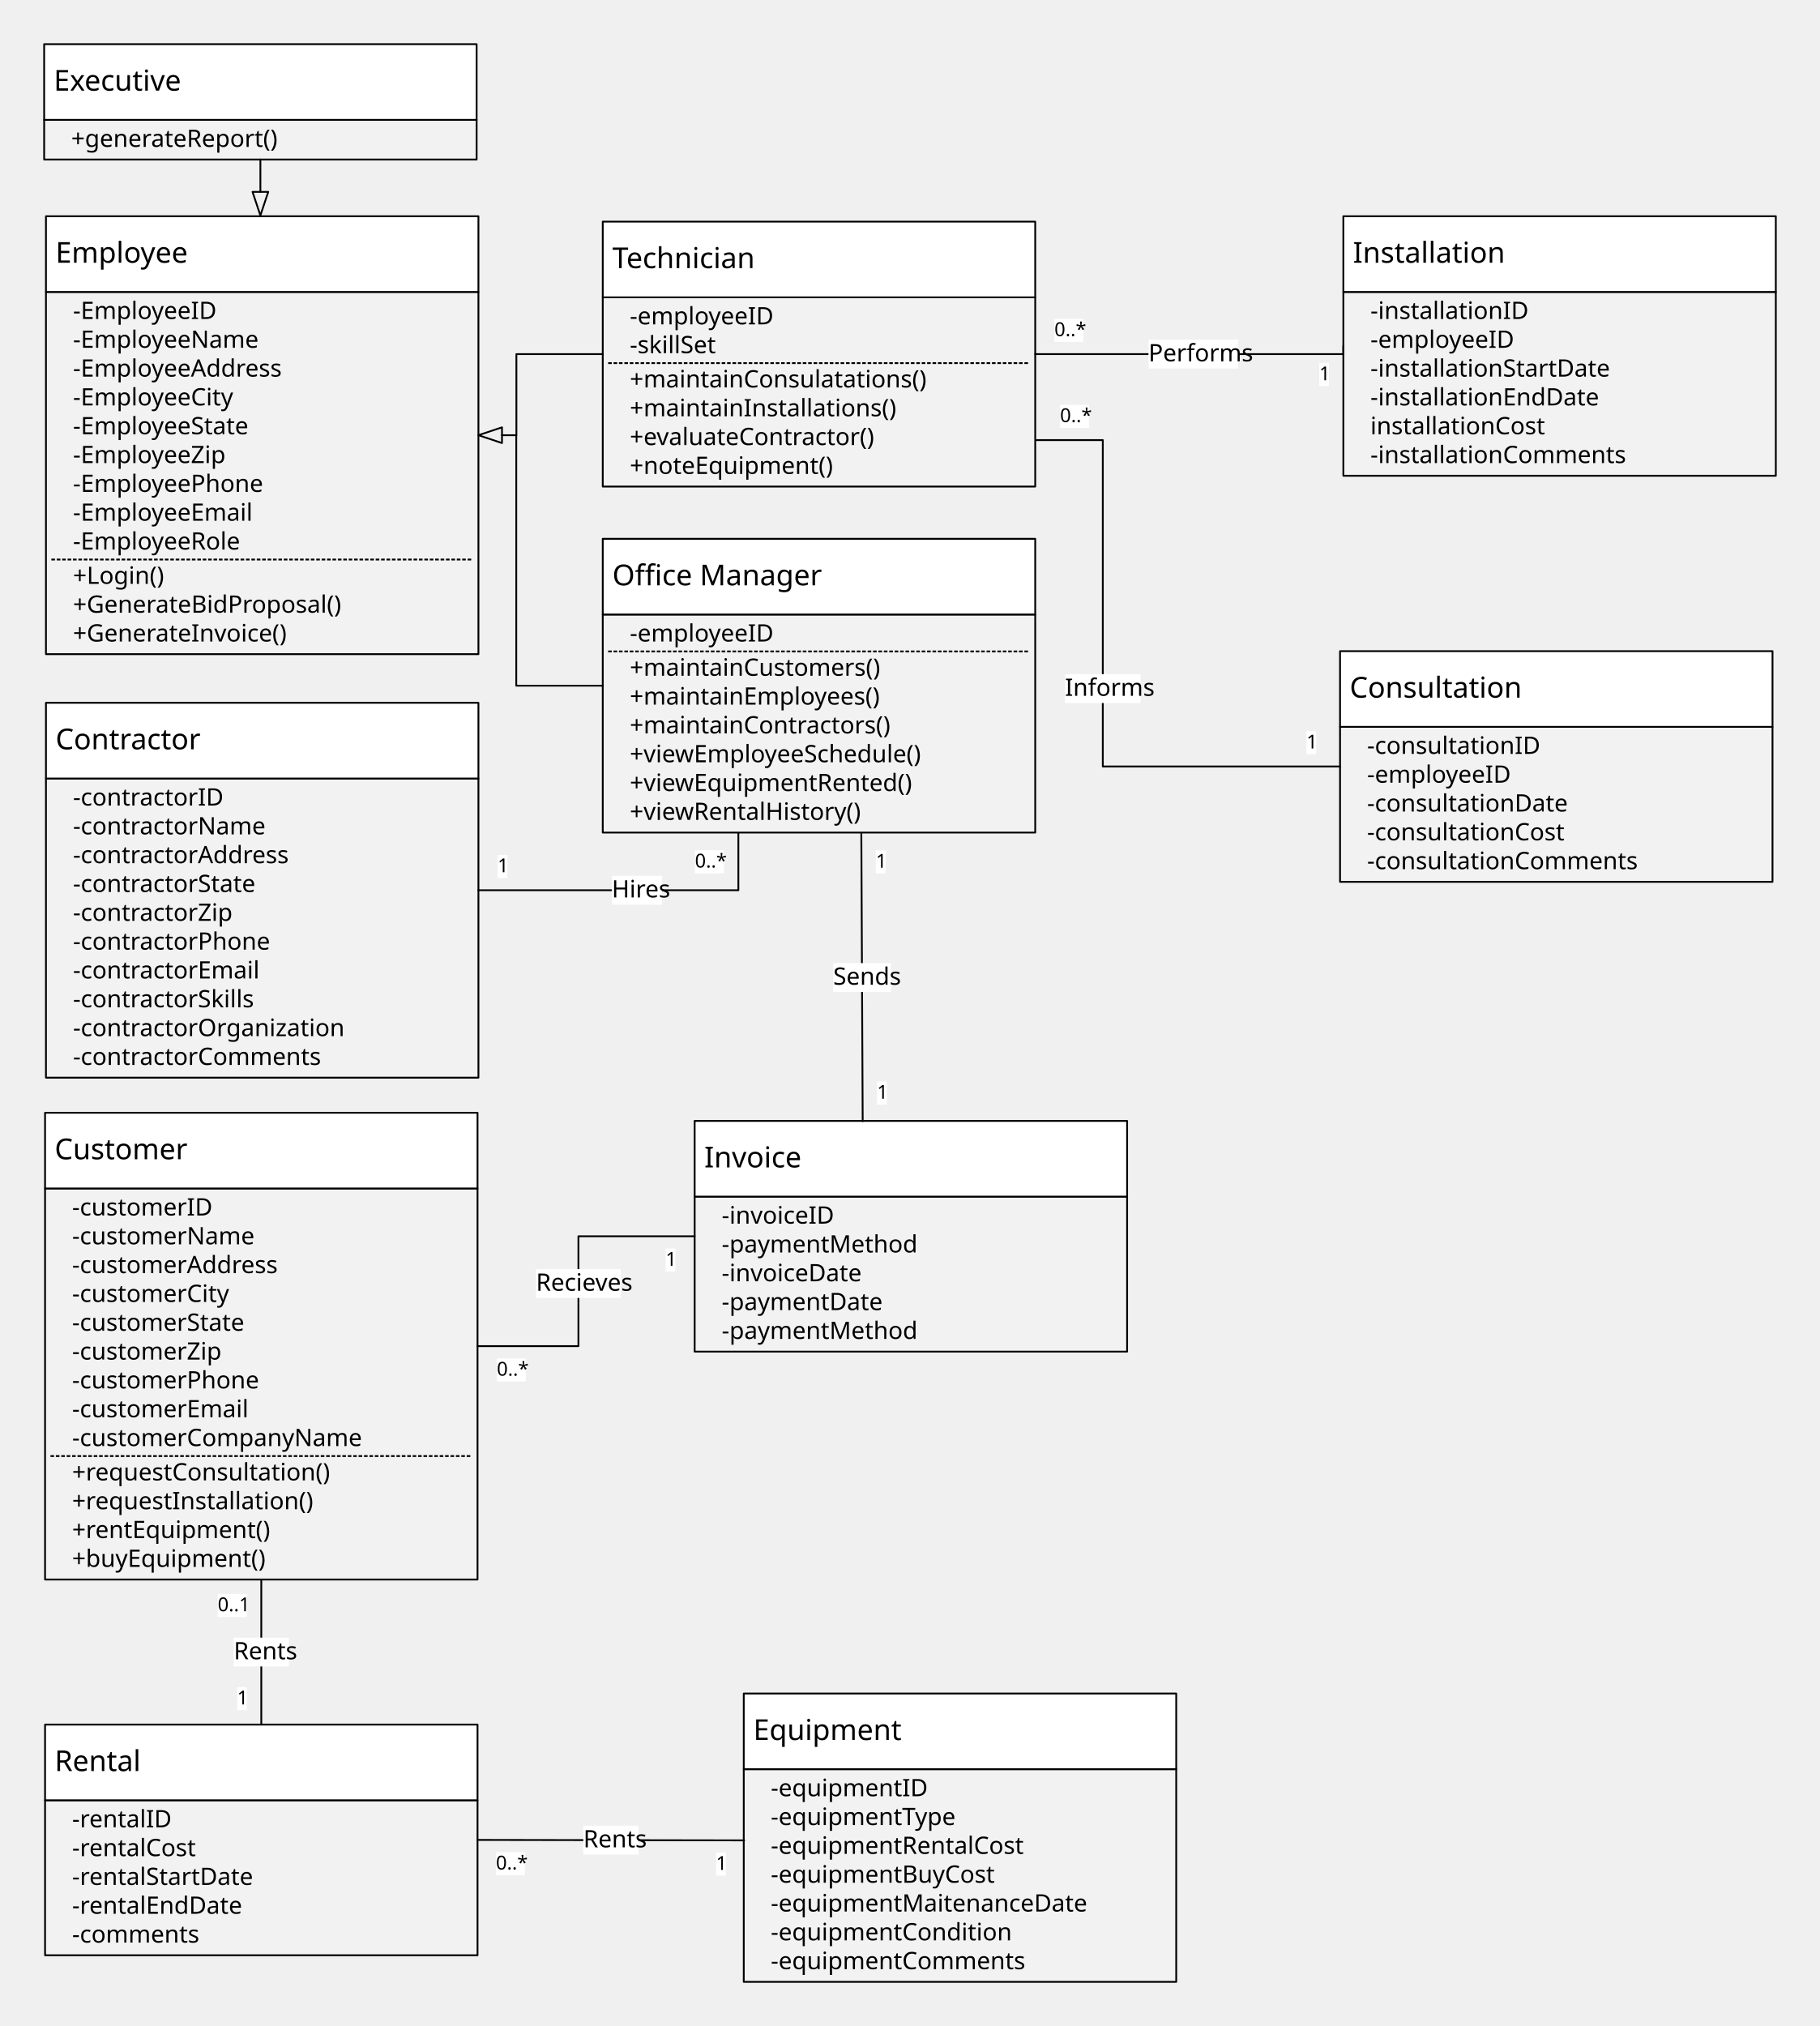
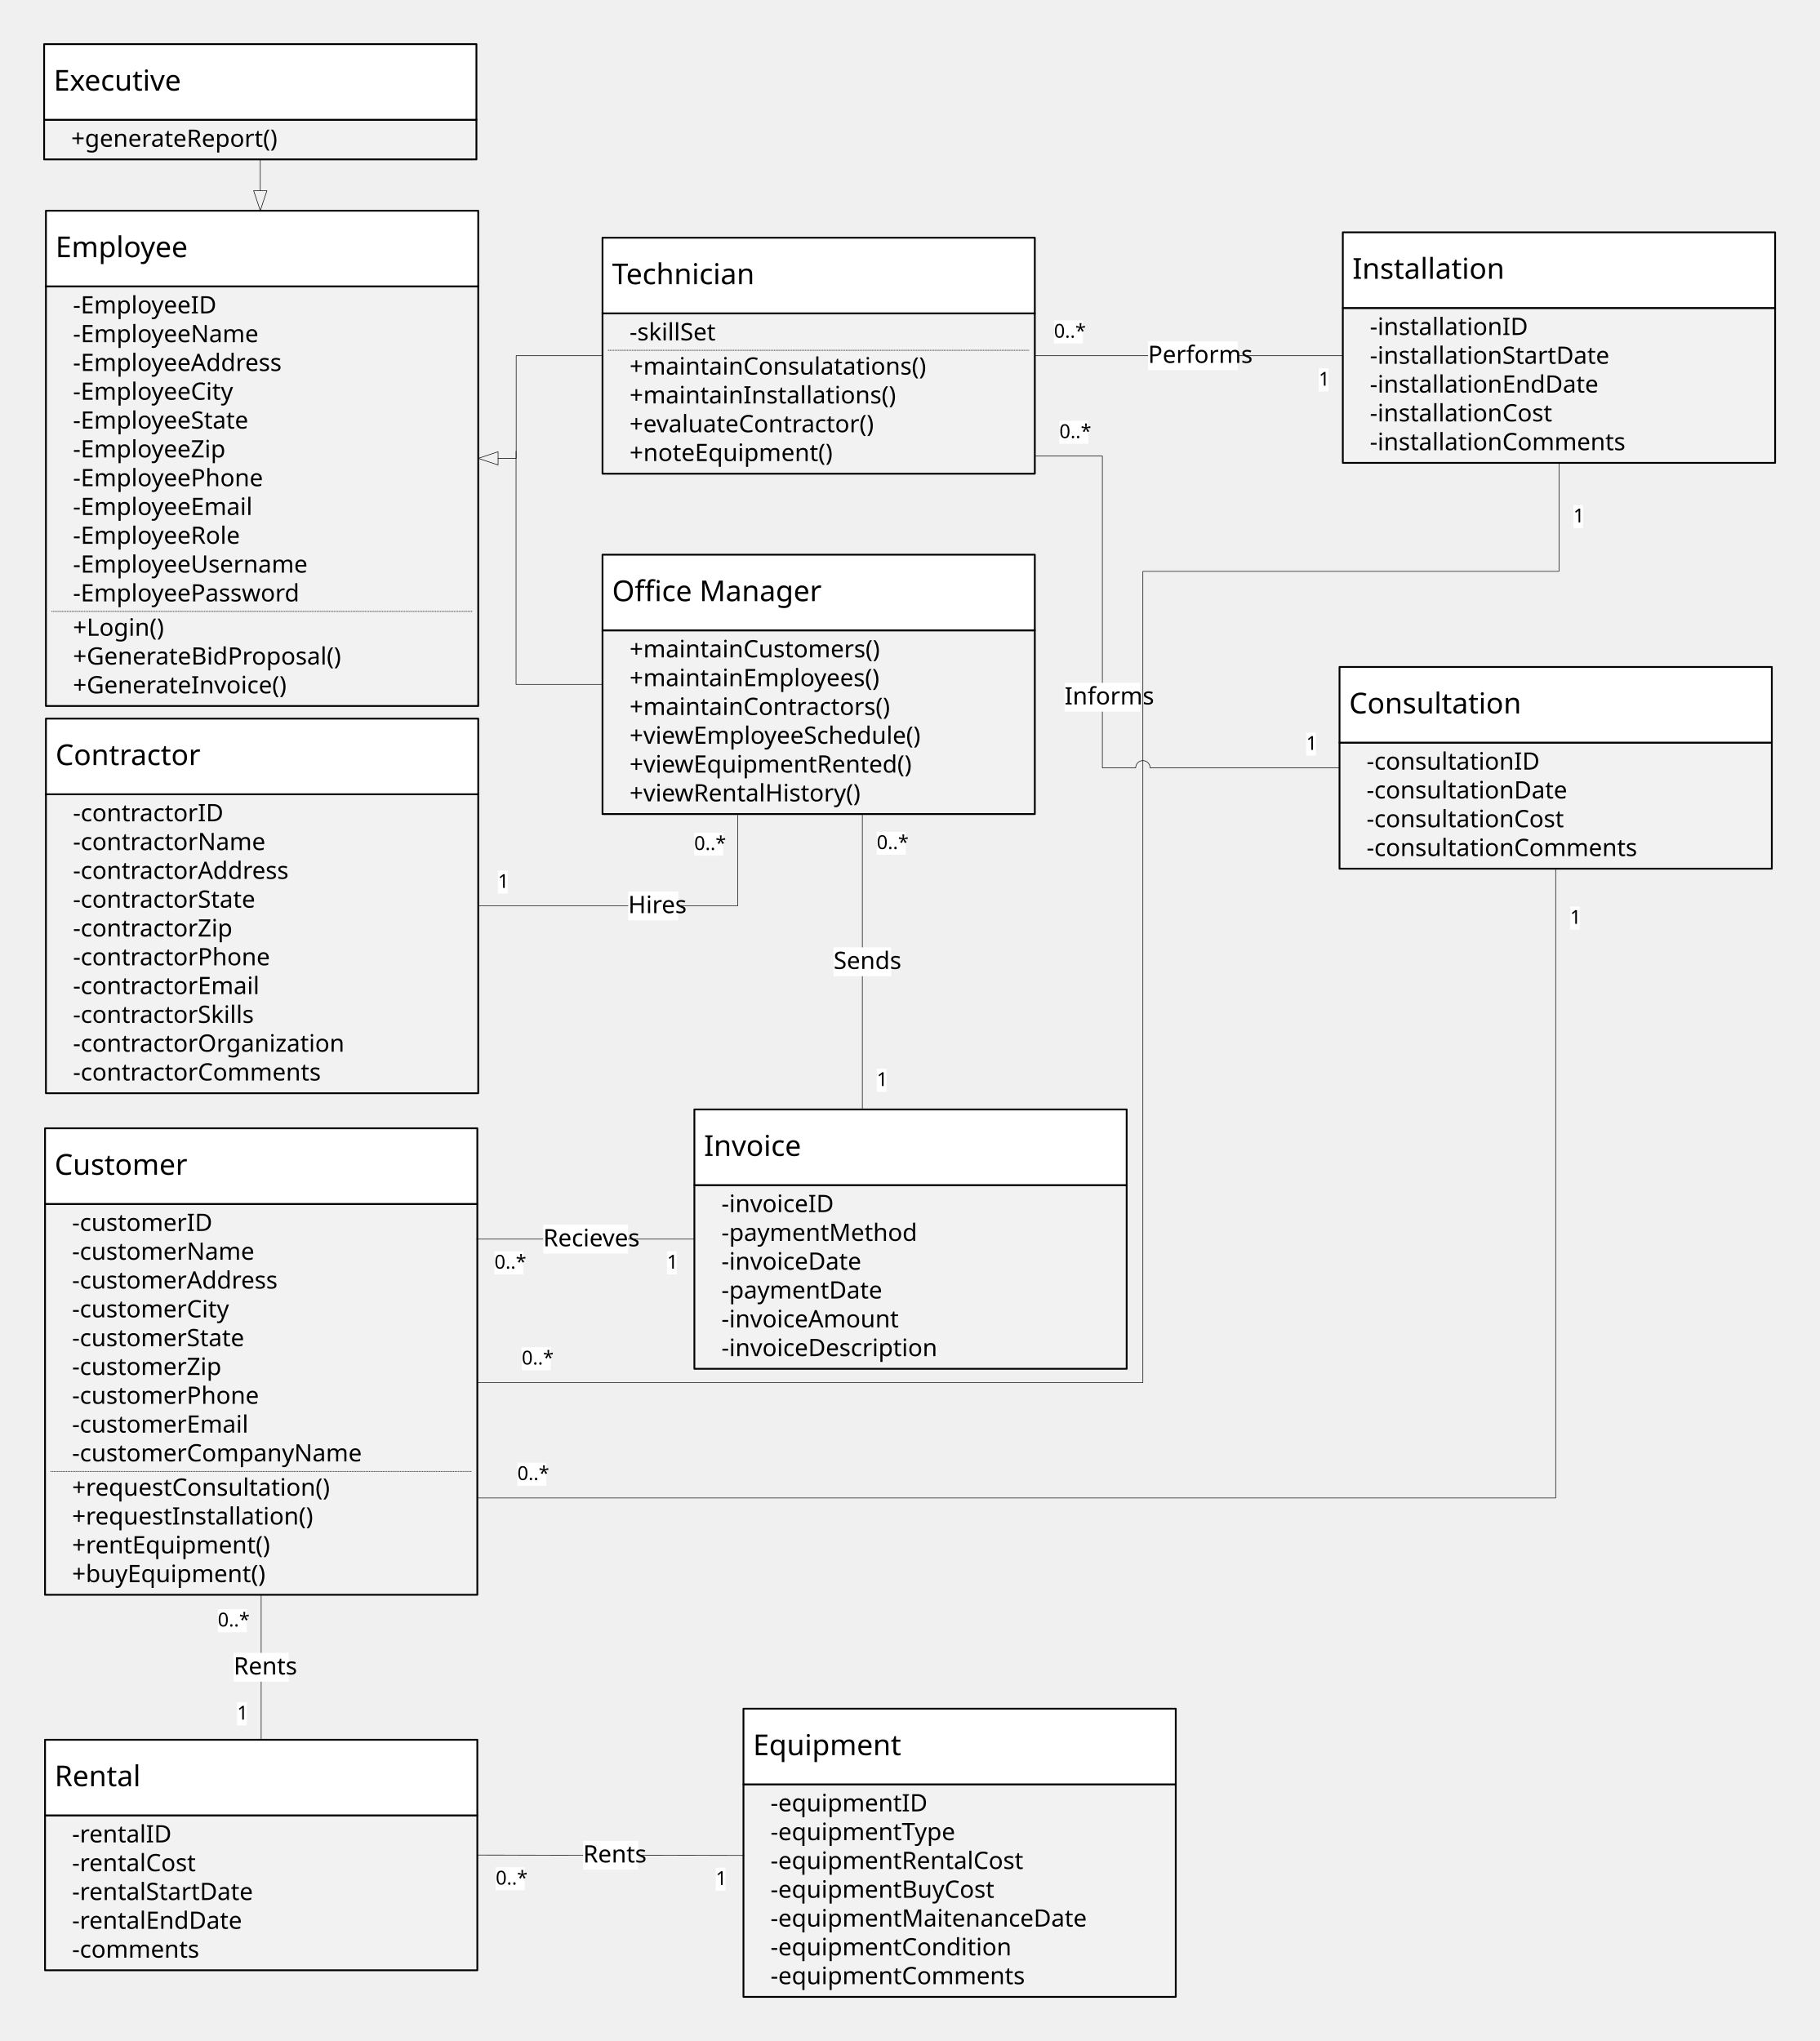
- <svg xmlns="http://www.w3.org/2000/svg" xmlns:xlink="http://www.w3.org/1999/xlink" width="10.521in" height="11.711in" viewBox="0 0 757.5 843.188" xml:space="preserve" color-interpolation-filters="sRGB" class="st15">
+ <svg xmlns="http://www.w3.org/2000/svg" xmlns:xlink="http://www.w3.org/1999/xlink" width="10.521in" height="11.805in" viewBox="0 0 757.5 849.938" xml:space="preserve" color-interpolation-filters="sRGB" class="st15">
  <style type="text/css">
	
		.st1 {fill:#f2f2f2;stroke:#000000;stroke-linecap:round;stroke-linejoin:round;stroke-width:0.75}
		.st2 {fill:#ffffff;stroke:#000000;stroke-linecap:round;stroke-linejoin:round;stroke-width:0.75}
		.st3 {fill:#000000;font-family:Calibri;font-size:1em}
		.st4 {fill:#ffffff;fill-opacity:0}
		.st5 {stroke:#000000;stroke-linecap:round;stroke-linejoin:round;stroke-width:0.75;visibility:hidden}
		.st6 {fill:#000000;font-family:Calibri;font-size:0.833em}
		.st7 {font-size:1em}
		.st8 {fill:#ffffff}
- 		.st9 {stroke:#000000;stroke-dasharray:1.5,0.75;stroke-linecap:butt;stroke-width:0.75}
- 		.st10 {marker-end:url(#mrkr14-116);stroke:#000000;stroke-linecap:round;stroke-linejoin:round;stroke-width:0.75}
- 		.st11 {fill:#000000;fill-opacity:1;stroke:#000000;stroke-opacity:1;stroke-width:0.229}
- 		.st12 {stroke:#000000;stroke-linecap:round;stroke-linejoin:round;stroke-width:0.75}
+ 		.st9 {stroke:#000000;stroke-dasharray:0.475,0.238;stroke-linecap:butt;stroke-width:0.238}
+ 		.st10 {marker-end:url(#mrkr14-110);stroke:#000000;stroke-linecap:round;stroke-linejoin:round;stroke-width:0.238}
+ 		.st11 {fill:#000000;fill-opacity:1;stroke:#000000;stroke-opacity:1;stroke-width:0.086}
+ 		.st12 {stroke:#000000;stroke-linecap:round;stroke-linejoin:round;stroke-width:0.238}
		.st13 {fill:#ffffff;stroke:none;stroke-linecap:butt;stroke-width:7.2}
		.st14 {fill:#000000;font-family:Calibri;font-size:0.667em}
		.st15 {fill:none;fill-rule:evenodd;font-size:12px;overflow:visible;stroke-linecap:square;stroke-miterlimit:3}
	
	</style>
  <defs id="Markers">
    <g id="lend14">
      <path d="M 3 -1 L 0 0 L 3 1 L 3 -1 " style="stroke-linecap:round;stroke-linejoin:round;fill:none" />
    </g>
-     <marker id="mrkr14-116" class="st11" refX="-13.08" orient="auto" markerUnits="strokeWidth" overflow="visible">
-       <use xlink:href="#lend14" transform="scale(-4.36,-4.36) " />
+     <marker id="mrkr14-110" class="st11" refX="-34.813" orient="auto" markerUnits="strokeWidth" overflow="visible">
+       <use xlink:href="#lend14" transform="scale(-11.60437,-11.60437) " />
    </marker>
  </defs>
  <g>
-     <g id="group1-1" transform="translate(19.125,-570.938)">
+     <g id="group1-1" transform="translate(19.125,-555.938)">
      <g id="shape2-2">
-         <path d="M0 843.19 L180 843.19 L180 692.43 L0 692.43 L0 843.19 Z" class="st1" />
-       </g>
-       <g id="shape3-4" transform="translate(0,-150.758)">
-         <path d="M0 843.19 L180 843.19 L180 811.69 L0 811.69 L0 843.19 Z" class="st2" />
-       </g>
-       <g id="shape5-6" transform="translate(171,-182.258)">
+         <path d="M0 849.94 L180 849.94 L180 675.18 L0 675.18 L0 849.94 Z" class="st1" />
+       </g>
+       <g id="shape3-4" transform="translate(0,-174.758)">
+         <path d="M0 849.94 L180 849.94 L180 818.44 L0 818.44 L0 849.94 Z" class="st2" />
+       </g>
+       <g id="shape5-6" transform="translate(171,-206.258)">
				</g>
      <g id="shape1-7">
-         <text x="4" y="680.28" class="st3">Employee</text>
-       </g>
-     </g>
-     <g id="shape6-9" transform="translate(21.375,-611.441)">
-       <rect x="0" y="735.184" width="175.5" height="108.004" class="st4" />
-       <rect x="0" y="735.184" width="175.5" height="108.004" class="st5" />
-       <text x="9" y="744.19" class="st6">-EmployeeID <tspan x="9" dy="1.2em" class="st7">-</tspan>EmployeeName <tspan x="9" dy="1.2em" class="st7">-</tspan>EmployeeAddress <tspan x="9" dy="1.2em" class="st7">-</tspan>EmployeeCity <tspan x="9" dy="1.2em" class="st7">-</tspan>EmployeeState <tspan x="9" dy="1.2em" class="st7">-</tspan>EmployeeZip <tspan x="9" dy="1.2em" class="st7">-</tspan>EmployeePhone <tspan x="9" dy="1.2em" class="st7">-</tspan>EmployeeEmail <tspan x="9" dy="1.2em" class="st7">-</tspan>EmployeeRole</text>
-     </g>
-     <g id="shape7-21" transform="translate(21.375,-609.191)">
-       <path d="M0 842.06 L175.5 842.06 L0 842.06 Z" class="st8" />
-       <path d="M0 842.06 L175.5 842.06" class="st9" />
-     </g>
-     <g id="shape8-24" transform="translate(21.375,-573.188)">
-       <rect x="0" y="807.184" width="175.5" height="36.004" class="st4" />
-       <rect x="0" y="807.184" width="175.5" height="36.004" class="st5" />
-       <text x="9" y="816.19" class="st6">+Login() <tspan x="9" dy="1.2em" class="st7">+</tspan>GenerateBidProposal() <tspan x="9" dy="1.2em" class="st7">+</tspan>GenerateInvoice()</text>
-     </g>
-     <g id="group9-30" transform="translate(18.375,-776.809)">
-       <g id="shape10-31">
-         <path d="M0 843.19 L180 843.19 L180 826.68 L0 826.68 L0 843.19 Z" class="st1" />
-       </g>
-       <g id="shape11-33" transform="translate(0,-16.5036)">
-         <path d="M0 843.19 L180 843.19 L180 811.69 L0 811.69 L0 843.19 Z" class="st2" />
-       </g>
-       <g id="shape13-35" transform="translate(171,-48.0036)">
- 				</g>
-       <g id="shape9-36">
-         <text x="4" y="814.53" class="st3">Executive</text>
-       </g>
-     </g>
-     <g id="shape16-38" transform="translate(20.625,-779.059)">
-       <rect x="0" y="831.184" width="175.5" height="12.004" class="st4" />
-       <rect x="0" y="831.184" width="175.5" height="12.004" class="st5" />
-       <text x="9" y="840.19" class="st6">+generateReport()</text>
-     </g>
-     <g id="group17-42" transform="translate(250.875,-640.688)">
-       <g id="shape18-43">
-         <path d="M0 843.19 L180 843.19 L180 764.43 L0 764.43 L0 843.19 Z" class="st1" />
-       </g>
-       <g id="shape19-45" transform="translate(0,-78.7574)">
-         <path d="M0 843.19 L180 843.19 L180 811.69 L0 811.69 L0 843.19 Z" class="st2" />
-       </g>
-       <g id="shape21-47" transform="translate(171,-110.257)">
- 				</g>
-       <g id="shape17-48">
-         <text x="4" y="752.28" class="st3">Technician</text>
-       </g>
-     </g>
-     <g id="shape22-50" transform="translate(253.125,-693.192)">
-       <rect x="0" y="819.184" width="175.5" height="24.004" class="st4" />
-       <rect x="0" y="819.184" width="175.5" height="24.004" class="st5" />
-       <text x="9" y="828.19" class="st6">-employeeID <tspan x="9" dy="1.2em" class="st7">-</tspan>skillSet</text>
-     </g>
-     <g id="shape23-55" transform="translate(253.125,-690.942)">
-       <path d="M0 842.06 L175.5 842.06 L0 842.06 Z" class="st8" />
-       <path d="M0 842.06 L175.5 842.06" class="st9" />
-     </g>
-     <g id="shape24-58" transform="translate(253.125,-642.938)">
-       <rect x="0" y="795.184" width="175.5" height="48.004" class="st4" />
-       <rect x="0" y="795.184" width="175.5" height="48.004" class="st5" />
-       <text x="9" y="804.19" class="st6">+maintainConsulatations() <tspan x="9" dy="1.2em" class="st7">+</tspan>maintainInstallations() <tspan x="9" dy="1.2em" class="st7">+</tspan>evaluateContractor() <tspan x="9" dy="1.2em" class="st7">+</tspan>noteEquipment()</text>
-     </g>
-     <g id="group25-65" transform="translate(250.875,-496.688)">
-       <g id="shape26-66">
-         <path d="M0 843.19 L180 843.19 L180 752.43 L0 752.43 L0 843.19 Z" class="st1" />
-       </g>
-       <g id="shape27-68" transform="translate(0,-90.7575)">
-         <path d="M0 843.19 L180 843.19 L180 811.69 L0 811.69 L0 843.19 Z" class="st2" />
-       </g>
-       <g id="shape29-70" transform="translate(171,-122.257)">
- 				</g>
-       <g id="shape25-71">
-         <text x="4" y="740.28" class="st3">Office Manager</text>
-       </g>
-     </g>
-     <g id="shape30-73" transform="translate(253.125,-573.192)">
-       <rect x="0" y="831.184" width="175.5" height="12.004" class="st4" />
-       <rect x="0" y="831.184" width="175.5" height="12.004" class="st5" />
-       <text x="9" y="840.19" class="st6">-employeeID</text>
-     </g>
-     <g id="shape31-77" transform="translate(253.125,-570.942)">
-       <path d="M0 842.06 L175.5 842.06 L0 842.06 Z" class="st8" />
-       <path d="M0 842.06 L175.5 842.06" class="st9" />
-     </g>
-     <g id="shape32-80" transform="translate(253.125,-498.938)">
-       <rect x="0" y="771.184" width="175.5" height="72.004" class="st4" />
-       <rect x="0" y="771.184" width="175.5" height="72.004" class="st5" />
-       <text x="9" y="780.19" class="st6">+maintainCustomers()<tspan x="9" dy="1.2em" class="st7">+</tspan>maintainEmployees() <tspan x="9" dy="1.2em" class="st7">+</tspan>maintainContractors() <tspan x="9" dy="1.2em" class="st7">+</tspan>viewEmployeeSchedule()<tspan x="9" dy="1.2em" class="st7">+</tspan>viewEquipmentRented() <tspan x="9" dy="1.2em" class="st7">+</tspan>viewRentalHistory()</text>
-     </g>
-     <g id="group53-89" transform="translate(19.125,-394.684)">
-       <g id="shape54-90">
-         <path d="M0 843.19 L180 843.19 L180 718.68 L0 718.68 L0 843.19 Z" class="st1" />
-       </g>
-       <g id="shape55-92" transform="translate(0,-124.504)">
-         <path d="M0 843.19 L180 843.19 L180 811.69 L0 811.69 L0 843.19 Z" class="st2" />
-       </g>
-       <g id="shape57-94" transform="translate(171,-156.004)">
- 				</g>
-       <g id="shape53-95">
-         <text x="4" y="706.53" class="st3">Contractor</text>
-       </g>
-     </g>
-     <g id="shape58-97" transform="translate(21.375,-396.934)">
-       <rect x="0" y="723.184" width="175.5" height="120.004" class="st4" />
-       <rect x="0" y="723.184" width="175.5" height="120.004" class="st5" />
-       <text x="9" y="732.19" class="st6">-contractorID <tspan x="9" dy="1.2em" class="st7">-</tspan>contractorName <tspan x="9" dy="1.2em" class="st7">-</tspan>contractorAddress <tspan x="9" dy="1.2em" class="st7">-</tspan>contractorState <tspan x="9" dy="1.2em" class="st7">-</tspan>contractorZip <tspan x="9" dy="1.2em" class="st7">-</tspan>contractorPhone <tspan x="9" dy="1.2em" class="st7">-</tspan>contractorEmail <tspan x="9" dy="1.2em" class="st7">-</tspan>contractorSkills <tspan x="9" dy="1.2em" class="st7">-</tspan>contractorOrganization <tspan x="9" dy="1.2em" class="st7">-</tspan>contractorComments</text>
-     </g>
-     <g id="group66-110" transform="translate(250.875,-695.816)">
-       <g id="shape66-111">
-         <path d="M0 843.19 L-35.95 843.19 L-35.95 876.94 L-41.94 876.94" class="st10" />
-       </g>
-     </g>
-     <g id="group71-117" transform="translate(214.875,-662.067)">
-       <g id="shape71-118">
-         <path d="M0 843.19 L0 947.44 L36 947.44" class="st12" />
-       </g>
-     </g>
-     <g id="group77-121" transform="translate(18.75,-185.82)">
-       <g id="shape78-122">
-         <path d="M0 843.19 L180 843.19 L180 680.43 L0 680.43 L0 843.19 Z" class="st1" />
-       </g>
-       <g id="shape79-124" transform="translate(0,-162.758)">
-         <path d="M0 843.19 L180 843.19 L180 811.69 L0 811.69 L0 843.19 Z" class="st2" />
-       </g>
-       <g id="shape81-126" transform="translate(171,-194.258)">
- 				</g>
-       <g id="shape77-127">
-         <text x="4" y="668.28" class="st3">Customer</text>
-       </g>
-     </g>
-     <g id="shape82-129" transform="translate(21,-238.324)">
-       <rect x="0" y="735.184" width="175.5" height="108.004" class="st4" />
-       <rect x="0" y="735.184" width="175.5" height="108.004" class="st5" />
-       <text x="9" y="744.19" class="st6">-customerID <tspan x="9" dy="1.2em" class="st7">-</tspan>customerName <tspan x="9" dy="1.2em" class="st7">-</tspan>customerAddress <tspan x="9" dy="1.2em" class="st7">-</tspan>customerCity <tspan x="9" dy="1.2em" class="st7">-</tspan>customerState <tspan x="9" dy="1.2em" class="st7">-</tspan>customerZip <tspan x="9" dy="1.2em" class="st7">-</tspan>customerPhone <tspan x="9" dy="1.2em" class="st7">-</tspan>customerEmail <tspan x="9" dy="1.2em" class="st7">-</tspan>customerCompanyName</text>
-     </g>
-     <g id="shape83-141" transform="translate(21,-236.074)">
-       <path d="M0 842.06 L175.5 842.06 L0 842.06 Z" class="st8" />
-       <path d="M0 842.06 L175.5 842.06" class="st9" />
-     </g>
-     <g id="shape84-144" transform="translate(21,-188.07)">
-       <rect x="0" y="795.184" width="175.5" height="48.004" class="st4" />
-       <rect x="0" y="795.184" width="175.5" height="48.004" class="st5" />
-       <text x="9" y="804.19" class="st6">+requestConsultation() <tspan x="9" dy="1.2em" class="st7">+</tspan>requestInstallation() <tspan x="9" dy="1.2em" class="st7">+</tspan>rentEquipment() <tspan x="9" dy="1.2em" class="st7">+</tspan>buyEquipment()</text>
-     </g>
-     <g id="group85-151" transform="translate(309.562,-18.375)">
-       <g id="shape86-152">
-         <path d="M0 843.19 L180 843.19 L180 754.68 L0 754.68 L0 843.19 Z" class="st1" />
-       </g>
-       <g id="shape87-154" transform="translate(0,-88.5039)">
-         <path d="M0 843.19 L180 843.19 L180 811.69 L0 811.69 L0 843.19 Z" class="st2" />
-       </g>
-       <g id="shape89-156" transform="translate(171,-120.004)">
- 				</g>
-       <g id="shape85-157">
-         <text x="4" y="742.53" class="st3">Equipment</text>
-       </g>
-     </g>
-     <g id="shape90-159" transform="translate(311.812,-20.625)">
-       <rect x="0" y="759.184" width="175.5" height="84.004" class="st4" />
-       <rect x="0" y="759.184" width="175.5" height="84.004" class="st5" />
-       <text x="9" y="768.19" class="st6">-equipmentID <tspan x="9" dy="1.2em" class="st7">-</tspan>equipmentType <tspan x="9" dy="1.2em" class="st7">-</tspan>equipmentRentalCost <tspan x="9" dy="1.2em" class="st7">-</tspan>equipmentBuyCost <tspan x="9" dy="1.2em" class="st7">-</tspan>equipmentMaitenanceDate <tspan x="9" dy="1.2em" class="st7">-</tspan>equipmentCondition <tspan x="9" dy="1.2em" class="st7">-</tspan>equipmentComments</text>
-     </g>
-     <g id="group101-169" transform="translate(289.125,-280.677)">
-       <g id="shape102-170">
-         <path d="M0 843.19 L180 843.19 L180 778.68 L0 778.68 L0 843.19 Z" class="st1" />
-       </g>
-       <g id="shape103-172" transform="translate(0,-64.5038)">
-         <path d="M0 843.19 L180 843.19 L180 811.69 L0 811.69 L0 843.19 Z" class="st2" />
-       </g>
-       <g id="shape105-174" transform="translate(171,-96.0038)">
- 				</g>
-       <g id="shape101-175">
-         <text x="4" y="766.53" class="st3">Invoice</text>
-       </g>
-     </g>
-     <g id="shape106-177" transform="translate(291.375,-282.927)">
-       <rect x="0" y="783.184" width="175.5" height="60.004" class="st4" />
-       <rect x="0" y="783.184" width="175.5" height="60.004" class="st5" />
-       <text x="9" y="792.19" class="st6">-invoiceID <tspan x="9" dy="1.2em" class="st7">-</tspan>paymentMethod <tspan x="9" dy="1.2em" class="st7">-</tspan>invoiceDate <tspan x="9" dy="1.2em" class="st7">-</tspan>paymentDate <tspan x="9" dy="1.2em" class="st7">-</tspan>paymentMethod</text>
-     </g>
-     <g id="group124-185" transform="translate(559.125,-645.19)">
-       <g id="shape125-186">
-         <path d="M0 843.19 L180 843.19 L180 766.68 L0 766.68 L0 843.19 Z" class="st1" />
-       </g>
-       <g id="shape126-188" transform="translate(0,-76.5038)">
-         <path d="M0 843.19 L180 843.19 L180 811.69 L0 811.69 L0 843.19 Z" class="st2" />
-       </g>
-       <g id="shape128-190" transform="translate(171,-108.004)">
- 				</g>
-       <g id="shape124-191">
-         <text x="4" y="754.53" class="st3">Installation</text>
-       </g>
-     </g>
-     <g id="shape129-193" transform="translate(561.375,-647.44)">
-       <rect x="0" y="771.184" width="175.5" height="72.004" class="st4" />
-       <rect x="0" y="771.184" width="175.5" height="72.004" class="st5" />
-       <text x="9" y="780.19" class="st6">-installationID <tspan x="9" dy="1.2em" class="st7">-</tspan>employeeID <tspan x="9" dy="1.2em" class="st7">-</tspan>installationStartDate <tspan x="9" dy="1.2em" class="st7">-</tspan>installationEndDate <tspan x="9" dy="1.2em" class="st7">installationCost </tspan>
-         <tspan x="9" dy="1.2em" class="st7">-</tspan>installationComments</text>
-     </g>
-     <g id="group132-202" transform="translate(18.75,-29.4411)">
-       <g id="shape133-203">
-         <path d="M0 843.19 L180 843.19 L180 778.68 L0 778.68 L0 843.19 Z" class="st1" />
-       </g>
-       <g id="shape134-205" transform="translate(0,-64.5038)">
-         <path d="M0 843.19 L180 843.19 L180 811.69 L0 811.69 L0 843.19 Z" class="st2" />
-       </g>
-       <g id="shape136-207" transform="translate(171,-96.0038)">
- 				</g>
-       <g id="shape132-208">
-         <text x="4" y="766.53" class="st3">Rental</text>
-       </g>
-     </g>
-     <g id="shape137-210" transform="translate(21,-31.6911)">
-       <rect x="0" y="783.184" width="175.5" height="60.004" class="st4" />
-       <rect x="0" y="783.184" width="175.5" height="60.004" class="st5" />
-       <text x="9" y="792.19" class="st6">-rentalID <tspan x="9" dy="1.2em" class="st7">-</tspan>rentalCost <tspan x="9" dy="1.2em" class="st7">-</tspan>rentalStartDate <tspan x="9" dy="1.2em" class="st7">-</tspan>rentalEndDate <tspan x="9" dy="1.2em" class="st7">-</tspan>comments</text>
-     </g>
-     <g id="group150-218" transform="translate(198.75,-282.949)">
-       <g id="shape152-219" transform="translate(7.13274,14.6947)">
-         <rect x="0.906" y="833.586" width="12.078" height="9.6" class="st13" />
-         <text x="0.91" y="840.79" class="st14">0..*</text>
-       </g>
-       <g id="shape154-222" transform="translate(77.3753,-31.0349)">
-         <rect x="0.906" y="833.586" width="4.055" height="9.6" class="st13" />
-         <text x="0.91" y="840.79" class="st14">1</text>
-       </g>
-       <g id="shape150-225">
-         <path d="M0 843.19 L42 843.19 L42 797.46 L90.37 797.46" class="st12" />
-         <rect x="24.346" y="811.135" width="35.308" height="12" class="st13" />
-         <text x="24.35" y="820.14" class="st6">Recieves</text>
-       </g>
-     </g>
-     <g id="group165-230" transform="translate(430.875,-688.504)">
-       <g id="shape166-231" transform="translate(7.06554,-12.4037)">
-         <rect x="0.906" y="833.586" width="12.078" height="9.6" class="st13" />
-         <text x="0.91" y="840.79" class="st14">0..*</text>
-       </g>
-       <g id="shape168-234" transform="translate(117.292,5.98159)">
-         <rect x="0.906" y="833.586" width="4.055" height="9.6" class="st13" />
-         <text x="0.91" y="840.79" class="st14">1</text>
-       </g>
-       <g id="shape165-237">
-         <path d="M0 835.88 L128.25 835.88 L128.25 832.5" class="st12" />
-         <rect x="47.143" y="829.875" width="37.339" height="12" class="st13" />
-         <text x="47.14" y="838.88" class="st6">Performs</text>
-       </g>
-     </g>
-     <g id="group170-242" transform="translate(557.75,-476.188)">
-       <g id="shape171-243">
-         <path d="M0 843.19 L180 843.19 L180 778.68 L0 778.68 L0 843.19 Z" class="st1" />
-       </g>
-       <g id="shape172-245" transform="translate(0,-64.5038)">
-         <path d="M0 843.19 L180 843.19 L180 811.69 L0 811.69 L0 843.19 Z" class="st2" />
-       </g>
-       <g id="shape174-247" transform="translate(171,-96.0038)">
- 				</g>
-       <g id="shape170-248">
-         <text x="4" y="766.53" class="st3">Consultation</text>
-       </g>
-     </g>
-     <g id="shape175-250" transform="translate(560,-478.437)">
-       <rect x="0" y="783.184" width="175.5" height="60.004" class="st4" />
-       <rect x="0" y="783.184" width="175.5" height="60.004" class="st5" />
-       <text x="9" y="792.19" class="st6">-consultationID <tspan x="9" dy="1.2em" class="st7">-</tspan>employeeID <tspan x="9" dy="1.2em" class="st7">-</tspan>consultationDate <tspan x="9" dy="1.2em" class="st7">-</tspan>consultationCost <tspan x="9" dy="1.2em" class="st7">-</tspan>consultationComments</text>
-     </g>
-     <g id="group178-258" transform="translate(431.273,-660.023)">
-       <g id="shape179-259" transform="translate(9.02583,-5.09117)">
-         <rect x="0.906" y="833.586" width="12.078" height="9.6" class="st13" />
-         <text x="0.91" y="840.79" class="st14">0..*</text>
-       </g>
-       <g id="shape181-262" transform="translate(111.584,130.743)">
-         <rect x="0.906" y="833.586" width="4.055" height="9.6" class="st13" />
-         <text x="0.91" y="840.79" class="st14">1</text>
-       </g>
-       <g id="shape178-265">
-         <path d="M0 843.19 L27.73 843.19 L27.73 979.02 L126.48 979.02" class="st12" />
-         <rect x="11.985" y="940.616" width="31.484" height="12" class="st13" />
-         <text x="11.98" y="949.62" class="st6">Informs</text>
-       </g>
-     </g>
-     <g id="group183-270" transform="translate(199.125,-472.686)">
-       <g id="shape184-271" transform="translate(7.06979,-5.09117)">
-         <rect x="0.906" y="833.586" width="4.055" height="9.6" class="st13" />
-         <text x="0.91" y="840.79" class="st14">1</text>
-       </g>
-       <g id="shape186-274" transform="translate(89.2057,-7.04711)">
-         <rect x="0.906" y="833.586" width="12.078" height="9.6" class="st13" />
-         <text x="0.91" y="840.79" class="st14">0..*</text>
-       </g>
-       <g id="shape183-277">
-         <path d="M0 843.19 L108.19 843.19 L108.19 819.47" class="st12" />
-         <rect x="55.505" y="837.188" width="20.899" height="12" class="st13" />
-         <text x="55.5" y="846.19" class="st6">Hires</text>
-       </g>
-     </g>
-     <g id="group188-282" transform="translate(198.75,-86.3465)">
-       <g id="shape190-283" transform="translate(6.74731,23.61)">
-         <rect x="0.906" y="833.586" width="12.078" height="9.6" class="st13" />
-         <text x="0.91" y="840.79" class="st14">0..*</text>
-       </g>
-       <g id="shape192-286" transform="translate(98.368,23.7795)">
-         <rect x="0.906" y="833.586" width="4.055" height="9.6" class="st13" />
-         <text x="0.91" y="840.79" class="st14">1</text>
-       </g>
-       <g id="shape188-289">
-         <path d="M0 852.09 L111 852.28" class="st12" />
-         <rect x="44.04" y="846.188" width="22.92" height="12" class="st13" />
-         <text x="44.04" y="855.19" class="st6">Rents</text>
-       </g>
-     </g>
-     <g id="group193-294" transform="translate(349.781,-496.125)">
-       <g id="shape194-295" transform="translate(13.8423,16.4637)">
-         <rect x="0.906" y="833.586" width="4.055" height="9.6" class="st13" />
-         <text x="0.91" y="840.79" class="st14">1</text>
-       </g>
-       <g id="shape196-298" transform="translate(14.34,112.623)">
-         <rect x="0.906" y="833.586" width="4.055" height="9.6" class="st13" />
-         <text x="0.91" y="840.79" class="st14">1</text>
-       </g>
-       <g id="shape193-301">
-         <path d="M8.72 843.19 L9.28 962.72" class="st12" />
-         <rect x="-2.995" y="896.953" width="23.989" height="12" class="st13" />
-         <text x="-2.99" y="905.95" class="st6">Sends</text>
-       </g>
-     </g>
-     <g id="group198-306" transform="translate(99.75,-185.82)">
-       <g id="shape200-307" transform="translate(-10.0521,15.6004)">
-         <rect x="0.906" y="833.586" width="12.149" height="9.6" class="st13" />
-         <text x="0.91" y="840.79" class="st14">0..1</text>
-       </g>
-       <g id="shape202-310" transform="translate(-1.95817,54.3782)">
-         <rect x="0.906" y="833.586" width="4.055" height="9.6" class="st13" />
-         <text x="0.91" y="840.79" class="st14">1</text>
-       </g>
-       <g id="shape198-313">
-         <path d="M9 843.19 L9 903.56" class="st12" />
-         <rect x="-2.46" y="867.375" width="22.92" height="12" class="st13" />
-         <text x="-2.46" y="876.38" class="st6">Rents</text>
-       </g>
-     </g>
-     <g id="group203-318" transform="translate(99.375,-776.809)">
-       <g id="shape203-319">
-         <path d="M9 843.19 L9 856.67" class="st10" />
+         <text x="4" y="663.03" class="st3">Employee</text>
+       </g>
+     </g>
+     <g id="shape6-9" transform="translate(21.375,-596.441)">
+       <rect x="0" y="717.933" width="175.5" height="132.004" class="st4" />
+       <rect x="0" y="717.933" width="175.5" height="132.004" class="st5" />
+       <text x="9" y="726.94" class="st6">-EmployeeID <tspan x="9" dy="1.2em" class="st7">-</tspan>EmployeeName <tspan x="9" dy="1.2em" class="st7">-</tspan>EmployeeAddress <tspan x="9" dy="1.2em" class="st7">-</tspan>EmployeeCity <tspan x="9" dy="1.2em" class="st7">-</tspan>EmployeeState <tspan x="9" dy="1.2em" class="st7">-</tspan>EmployeeZip <tspan x="9" dy="1.2em" class="st7">-</tspan>EmployeePhone <tspan x="9" dy="1.2em" class="st7">-</tspan>EmployeeEmail <tspan x="9" dy="1.2em" class="st7">-</tspan>EmployeeRole <tspan x="9" dy="1.2em" class="st7">-</tspan>EmployeeUsername <tspan x="9" dy="1.2em" class="st7">-</tspan>EmployeePassword</text>
+     </g>
+     <g id="shape7-23" transform="translate(21.375,-594.191)">
+       <path d="M0 848.81 L175.5 848.81 L0 848.81 Z" class="st8" />
+       <path d="M0 848.81 L175.5 848.81" class="st9" />
+     </g>
+     <g id="shape8-26" transform="translate(21.375,-558.188)">
+       <rect x="0" y="813.934" width="175.5" height="36.004" class="st4" />
+       <rect x="0" y="813.934" width="175.5" height="36.004" class="st5" />
+       <text x="9" y="822.94" class="st6">+Login() <tspan x="9" dy="1.2em" class="st7">+</tspan>GenerateBidProposal() <tspan x="9" dy="1.2em" class="st7">+</tspan>GenerateInvoice()</text>
+     </g>
+     <g id="group9-32" transform="translate(18.375,-783.559)">
+       <g id="shape10-33">
+         <path d="M0 849.94 L180 849.94 L180 833.43 L0 833.43 L0 849.94 Z" class="st1" />
+       </g>
+       <g id="shape11-35" transform="translate(0,-16.5036)">
+         <path d="M0 849.94 L180 849.94 L180 818.44 L0 818.44 L0 849.94 Z" class="st2" />
+       </g>
+       <g id="shape13-37" transform="translate(171,-48.0036)">
+ 				</g>
+       <g id="shape9-38">
+         <text x="4" y="821.28" class="st3">Executive</text>
+       </g>
+     </g>
+     <g id="shape16-40" transform="translate(20.625,-785.809)">
+       <rect x="0" y="837.934" width="175.5" height="12.004" class="st4" />
+       <rect x="0" y="837.934" width="175.5" height="12.004" class="st5" />
+       <text x="9" y="846.94" class="st6">+generateReport()</text>
+     </g>
+     <g id="group17-44" transform="translate(250.875,-652.688)">
+       <g id="shape18-45">
+         <path d="M0 849.94 L180 849.94 L180 783.18 L0 783.18 L0 849.94 Z" class="st1" />
+       </g>
+       <g id="shape19-47" transform="translate(0,-66.7574)">
+         <path d="M0 849.94 L180 849.94 L180 818.44 L0 818.44 L0 849.94 Z" class="st2" />
+       </g>
+       <g id="shape21-49" transform="translate(171,-98.2574)">
+ 				</g>
+       <g id="shape17-50">
+         <text x="4" y="771.03" class="st3">Technician</text>
+       </g>
+     </g>
+     <g id="shape22-52" transform="translate(253.125,-705.192)">
+       <rect x="0" y="837.934" width="175.5" height="12.004" class="st4" />
+       <rect x="0" y="837.934" width="175.5" height="12.004" class="st5" />
+       <text x="9" y="846.94" class="st6">-skillSet</text>
+     </g>
+     <g id="shape23-56" transform="translate(253.125,-702.942)">
+       <path d="M0 848.81 L175.5 848.81 L0 848.81 Z" class="st8" />
+       <path d="M0 848.81 L175.5 848.81" class="st9" />
+     </g>
+     <g id="shape24-59" transform="translate(253.125,-654.938)">
+       <rect x="0" y="801.934" width="175.5" height="48.004" class="st4" />
+       <rect x="0" y="801.934" width="175.5" height="48.004" class="st5" />
+       <text x="9" y="810.94" class="st6">+maintainConsulatations() <tspan x="9" dy="1.2em" class="st7">+</tspan>maintainInstallations() <tspan x="9" dy="1.2em" class="st7">+</tspan>evaluateContractor() <tspan x="9" dy="1.2em" class="st7">+</tspan>noteEquipment()</text>
+     </g>
+     <g id="group25-66" transform="translate(250.875,-510.941)">
+       <g id="shape26-67">
+         <path d="M0 849.94 L180 849.94 L180 773.43 L0 773.43 L0 849.94 Z" class="st1" />
+       </g>
+       <g id="shape27-69" transform="translate(0,-76.5038)">
+         <path d="M0 849.94 L180 849.94 L180 818.44 L0 818.44 L0 849.94 Z" class="st2" />
+       </g>
+       <g id="shape29-71" transform="translate(171,-108.004)">
+ 				</g>
+       <g id="shape25-72">
+         <text x="4" y="761.28" class="st3">Office Manager</text>
+       </g>
+     </g>
+     <g id="shape32-74" transform="translate(253.125,-513.191)">
+       <rect x="0" y="777.934" width="175.5" height="72.004" class="st4" />
+       <rect x="0" y="777.934" width="175.5" height="72.004" class="st5" />
+       <text x="9" y="786.94" class="st6">+maintainCustomers()<tspan x="9" dy="1.2em" class="st7">+</tspan>maintainEmployees() <tspan x="9" dy="1.2em" class="st7">+</tspan>maintainContractors() <tspan x="9" dy="1.2em" class="st7">+</tspan>viewEmployeeSchedule()<tspan x="9" dy="1.2em" class="st7">+</tspan>viewEquipmentRented() <tspan x="9" dy="1.2em" class="st7">+</tspan>viewRentalHistory()</text>
+     </g>
+     <g id="group53-83" transform="translate(19.125,-394.684)">
+       <g id="shape54-84">
+         <path d="M0 849.94 L180 849.94 L180 725.43 L0 725.43 L0 849.94 Z" class="st1" />
+       </g>
+       <g id="shape55-86" transform="translate(0,-124.504)">
+         <path d="M0 849.94 L180 849.94 L180 818.44 L0 818.44 L0 849.94 Z" class="st2" />
+       </g>
+       <g id="shape57-88" transform="translate(171,-156.004)">
+ 				</g>
+       <g id="shape53-89">
+         <text x="4" y="713.28" class="st3">Contractor</text>
+       </g>
+     </g>
+     <g id="shape58-91" transform="translate(21.375,-396.934)">
+       <rect x="0" y="729.934" width="175.5" height="120.004" class="st4" />
+       <rect x="0" y="729.934" width="175.5" height="120.004" class="st5" />
+       <text x="9" y="738.94" class="st6">-contractorID <tspan x="9" dy="1.2em" class="st7">-</tspan>contractorName <tspan x="9" dy="1.2em" class="st7">-</tspan>contractorAddress <tspan x="9" dy="1.2em" class="st7">-</tspan>contractorState <tspan x="9" dy="1.2em" class="st7">-</tspan>contractorZip <tspan x="9" dy="1.2em" class="st7">-</tspan>contractorPhone <tspan x="9" dy="1.2em" class="st7">-</tspan>contractorEmail <tspan x="9" dy="1.2em" class="st7">-</tspan>contractorSkills <tspan x="9" dy="1.2em" class="st7">-</tspan>contractorOrganization <tspan x="9" dy="1.2em" class="st7">-</tspan>contractorComments</text>
+     </g>
+     <g id="group66-104" transform="translate(250.875,-701.817)">
+       <g id="shape66-105">
+         <path d="M0 849.94 L-35.95 849.94 L-35.95 892.69 L-43.48 892.69" class="st10" />
+       </g>
+     </g>
+     <g id="group71-111" transform="translate(214.875,-662.067)">
+       <g id="shape71-112">
+         <path d="M0 849.94 L0 947.06 L36 947.06" class="st12" />
+       </g>
+     </g>
+     <g id="group77-115" transform="translate(18.75,-185.82)">
+       <g id="shape78-116">
+         <path d="M0 849.94 L180 849.94 L180 687.18 L0 687.18 L0 849.94 Z" class="st1" />
+       </g>
+       <g id="shape79-118" transform="translate(0,-162.758)">
+         <path d="M0 849.94 L180 849.94 L180 818.44 L0 818.44 L0 849.94 Z" class="st2" />
+       </g>
+       <g id="shape81-120" transform="translate(171,-194.258)">
+ 				</g>
+       <g id="shape77-121">
+         <text x="4" y="675.03" class="st3">Customer</text>
+       </g>
+     </g>
+     <g id="shape82-123" transform="translate(21,-238.324)">
+       <rect x="0" y="741.934" width="175.5" height="108.004" class="st4" />
+       <rect x="0" y="741.934" width="175.5" height="108.004" class="st5" />
+       <text x="9" y="750.94" class="st6">-customerID <tspan x="9" dy="1.2em" class="st7">-</tspan>customerName <tspan x="9" dy="1.2em" class="st7">-</tspan>customerAddress <tspan x="9" dy="1.2em" class="st7">-</tspan>customerCity <tspan x="9" dy="1.2em" class="st7">-</tspan>customerState <tspan x="9" dy="1.2em" class="st7">-</tspan>customerZip <tspan x="9" dy="1.2em" class="st7">-</tspan>customerPhone <tspan x="9" dy="1.2em" class="st7">-</tspan>customerEmail <tspan x="9" dy="1.2em" class="st7">-</tspan>customerCompanyName</text>
+     </g>
+     <g id="shape83-135" transform="translate(21,-236.074)">
+       <path d="M0 848.81 L175.5 848.81 L0 848.81 Z" class="st8" />
+       <path d="M0 848.81 L175.5 848.81" class="st9" />
+     </g>
+     <g id="shape84-138" transform="translate(21,-188.07)">
+       <rect x="0" y="801.934" width="175.5" height="48.004" class="st4" />
+       <rect x="0" y="801.934" width="175.5" height="48.004" class="st5" />
+       <text x="9" y="810.94" class="st6">+requestConsultation() <tspan x="9" dy="1.2em" class="st7">+</tspan>requestInstallation() <tspan x="9" dy="1.2em" class="st7">+</tspan>rentEquipment() <tspan x="9" dy="1.2em" class="st7">+</tspan>buyEquipment()</text>
+     </g>
+     <g id="group85-145" transform="translate(309.562,-18.375)">
+       <g id="shape86-146">
+         <path d="M0 849.94 L180 849.94 L180 761.43 L0 761.43 L0 849.94 Z" class="st1" />
+       </g>
+       <g id="shape87-148" transform="translate(0,-88.5039)">
+         <path d="M0 849.94 L180 849.94 L180 818.44 L0 818.44 L0 849.94 Z" class="st2" />
+       </g>
+       <g id="shape89-150" transform="translate(171,-120.004)">
+ 				</g>
+       <g id="shape85-151">
+         <text x="4" y="749.28" class="st3">Equipment</text>
+       </g>
+     </g>
+     <g id="shape90-153" transform="translate(311.812,-20.625)">
+       <rect x="0" y="765.934" width="175.5" height="84.004" class="st4" />
+       <rect x="0" y="765.934" width="175.5" height="84.004" class="st5" />
+       <text x="9" y="774.94" class="st6">-equipmentID <tspan x="9" dy="1.2em" class="st7">-</tspan>equipmentType <tspan x="9" dy="1.2em" class="st7">-</tspan>equipmentRentalCost <tspan x="9" dy="1.2em" class="st7">-</tspan>equipmentBuyCost <tspan x="9" dy="1.2em" class="st7">-</tspan>equipmentMaitenanceDate <tspan x="9" dy="1.2em" class="st7">-</tspan>equipmentCondition <tspan x="9" dy="1.2em" class="st7">-</tspan>equipmentComments</text>
+     </g>
+     <g id="group101-163" transform="translate(289.125,-279.926)">
+       <g id="shape102-164">
+         <path d="M0 849.94 L180 849.94 L180 773.43 L0 773.43 L0 849.94 Z" class="st1" />
+       </g>
+       <g id="shape103-166" transform="translate(0,-76.5038)">
+         <path d="M0 849.94 L180 849.94 L180 818.44 L0 818.44 L0 849.94 Z" class="st2" />
+       </g>
+       <g id="shape105-168" transform="translate(171,-108.004)">
+ 				</g>
+       <g id="shape101-169">
+         <text x="4" y="761.28" class="st3">Invoice</text>
+       </g>
+     </g>
+     <g id="shape106-171" transform="translate(291.375,-282.176)">
+       <rect x="0" y="777.934" width="175.5" height="72.004" class="st4" />
+       <rect x="0" y="777.934" width="175.5" height="72.004" class="st5" />
+       <text x="9" y="786.94" class="st6">-invoiceID <tspan x="9" dy="1.2em" class="st7">-</tspan>paymentMethod <tspan x="9" dy="1.2em" class="st7">-</tspan>invoiceDate <tspan x="9" dy="1.2em" class="st7">-</tspan>paymentDate <tspan x="9" dy="1.2em" class="st7">-</tspan>invoiceAmount <tspan x="9" dy="1.2em" class="st7">-</tspan>invoiceDescription</text>
+     </g>
+     <g id="group124-180" transform="translate(559.125,-657.19)">
+       <g id="shape125-181">
+         <path d="M0 849.94 L180 849.94 L180 785.43 L0 785.43 L0 849.94 Z" class="st1" />
+       </g>
+       <g id="shape126-183" transform="translate(0,-64.5038)">
+         <path d="M0 849.94 L180 849.94 L180 818.44 L0 818.44 L0 849.94 Z" class="st2" />
+       </g>
+       <g id="shape128-185" transform="translate(171,-96.0038)">
+ 				</g>
+       <g id="shape124-186">
+         <text x="4" y="773.28" class="st3">Installation</text>
+       </g>
+     </g>
+     <g id="shape129-188" transform="translate(561.375,-659.44)">
+       <rect x="0" y="789.934" width="175.5" height="60.004" class="st4" />
+       <rect x="0" y="789.934" width="175.5" height="60.004" class="st5" />
+       <text x="9" y="798.94" class="st6">-installationID <tspan x="9" dy="1.2em" class="st7">-</tspan>installationStartDate <tspan x="9" dy="1.2em" class="st7">-</tspan>installationEndDate <tspan x="9" dy="1.2em" class="st7">-</tspan>installationCost <tspan x="9" dy="1.2em" class="st7">-</tspan>installationComments</text>
+     </g>
+     <g id="group132-196" transform="translate(18.75,-29.4411)">
+       <g id="shape133-197">
+         <path d="M0 849.94 L180 849.94 L180 785.43 L0 785.43 L0 849.94 Z" class="st1" />
+       </g>
+       <g id="shape134-199" transform="translate(0,-64.5038)">
+         <path d="M0 849.94 L180 849.94 L180 818.44 L0 818.44 L0 849.94 Z" class="st2" />
+       </g>
+       <g id="shape136-201" transform="translate(171,-96.0038)">
+ 				</g>
+       <g id="shape132-202">
+         <text x="4" y="773.28" class="st3">Rental</text>
+       </g>
+     </g>
+     <g id="shape137-204" transform="translate(21,-31.6911)">
+       <rect x="0" y="789.934" width="175.5" height="60.004" class="st4" />
+       <rect x="0" y="789.934" width="175.5" height="60.004" class="st5" />
+       <text x="9" y="798.94" class="st6">-rentalID <tspan x="9" dy="1.2em" class="st7">-</tspan>rentalCost <tspan x="9" dy="1.2em" class="st7">-</tspan>rentalStartDate <tspan x="9" dy="1.2em" class="st7">-</tspan>rentalEndDate <tspan x="9" dy="1.2em" class="st7">-</tspan>comments</text>
+     </g>
+     <g id="group150-212" transform="translate(198.525,-324.928)">
+       <g id="shape152-213" transform="translate(6.45017,5.69473)">
+         <rect x="0.906" y="840.336" width="12.078" height="9.6" class="st13" />
+         <text x="0.91" y="847.54" class="st14">0..*</text>
+       </g>
+       <g id="shape154-216" transform="translate(78.2828,5.69473)">
+         <rect x="0.906" y="840.336" width="4.055" height="9.6" class="st13" />
+         <text x="0.91" y="847.54" class="st14">1</text>
+       </g>
+       <g id="shape150-219">
+         <path d="M0 840.94 L90.6 840.94" class="st12" />
+         <rect x="27.646" y="834.938" width="35.308" height="12" class="st13" />
+         <text x="27.65" y="843.94" class="st6">Recieves</text>
+       </g>
+     </g>
+     <g id="group165-224" transform="translate(430.875,-694.504)">
+       <g id="shape166-225" transform="translate(7.06554,-12.4037)">
+         <rect x="0.906" y="840.336" width="12.078" height="9.6" class="st13" />
+         <text x="0.91" y="847.54" class="st14">0..*</text>
+       </g>
+       <g id="shape168-228" transform="translate(117.292,7.57158)">
+         <rect x="0.906" y="840.336" width="4.055" height="9.6" class="st13" />
+         <text x="0.91" y="847.54" class="st14">1</text>
+       </g>
+       <g id="shape165-231">
+         <path d="M0 842.63 L128.25 842.63 L128.25 839.25" class="st12" />
+         <rect x="47.143" y="836.625" width="37.339" height="12" class="st13" />
+         <text x="47.14" y="845.63" class="st6">Performs</text>
+       </g>
+     </g>
+     <g id="group170-236" transform="translate(557.75,-488.188)">
+       <g id="shape171-237">
+         <path d="M0 849.94 L180 849.94 L180 797.43 L0 797.43 L0 849.94 Z" class="st1" />
+       </g>
+       <g id="shape172-239" transform="translate(0,-52.5037)">
+         <path d="M0 849.94 L180 849.94 L180 818.44 L0 818.44 L0 849.94 Z" class="st2" />
+       </g>
+       <g id="shape174-241" transform="translate(171,-84.0037)">
+ 				</g>
+       <g id="shape170-242">
+         <text x="4" y="785.28" class="st3">Consultation</text>
+       </g>
+     </g>
+     <g id="shape175-244" transform="translate(560,-490.438)">
+       <rect x="0" y="801.934" width="175.5" height="48.004" class="st4" />
+       <rect x="0" y="801.934" width="175.5" height="48.004" class="st5" />
+       <text x="9" y="810.94" class="st6">-consultationID <tspan x="9" dy="1.2em" class="st7">-</tspan>consultationDate <tspan x="9" dy="1.2em" class="st7">-</tspan>consultationCost <tspan x="9" dy="1.2em" class="st7">-</tspan>consultationComments</text>
+     </g>
+     <g id="group178-251" transform="translate(431.273,-660.023)">
+       <g id="shape179-252" transform="translate(8.93583,-5.09117)">
+         <rect x="0.906" y="840.336" width="12.078" height="9.6" class="st13" />
+         <text x="0.91" y="847.54" class="st14">0..*</text>
+       </g>
+       <g id="shape181-255" transform="translate(111.674,124.743)">
+         <rect x="0.906" y="840.336" width="4.055" height="9.6" class="st13" />
+         <text x="0.91" y="847.54" class="st14">1</text>
+       </g>
+       <g id="shape178-258">
+         <path d="M0 849.94 L27.73 849.94 L27.73 979.77 L41.6 979.77 A3 3 0 0 1 47.6 979.77 L126.48 979.77" class="st12" />
+         <rect x="11.985" y="944.366" width="31.484" height="12" class="st13" />
+         <text x="11.98" y="953.37" class="st6">Informs</text>
+       </g>
+     </g>
+     <g id="group183-263" transform="translate(199.125,-472.686)">
+       <g id="shape184-264" transform="translate(7.27791,-5.09117)">
+         <rect x="0.906" y="840.336" width="4.055" height="9.6" class="st13" />
+         <text x="0.91" y="847.54" class="st14">1</text>
+       </g>
+       <g id="shape186-267" transform="translate(89.0182,-20.9015)">
+         <rect x="0.906" y="840.336" width="12.078" height="9.6" class="st13" />
+         <text x="0.91" y="847.54" class="st14">0..*</text>
+       </g>
+       <g id="shape183-270">
+         <path d="M0 849.94 L108 849.94 L108 812.15" class="st12" />
+         <rect x="62.442" y="843.938" width="20.899" height="12" class="st13" />
+         <text x="62.44" y="852.94" class="st6">Hires</text>
+       </g>
+     </g>
+     <g id="group188-275" transform="translate(198.75,-86.3465)">
+       <g id="shape190-276" transform="translate(6.74731,23.61)">
+         <rect x="0.906" y="840.336" width="12.078" height="9.6" class="st13" />
+         <text x="0.91" y="847.54" class="st14">0..*</text>
+       </g>
+       <g id="shape192-279" transform="translate(98.368,23.7795)">
+         <rect x="0.906" y="840.336" width="4.055" height="9.6" class="st13" />
+         <text x="0.91" y="847.54" class="st14">1</text>
+       </g>
+       <g id="shape188-282">
+         <path d="M0 858.84 L111 859.03" class="st12" />
+         <rect x="44.04" y="852.938" width="22.92" height="12" class="st13" />
+         <text x="44.04" y="861.94" class="st6">Rents</text>
+       </g>
+     </g>
+     <g id="group193-287" transform="translate(350.062,-510.5)">
+       <g id="shape194-288" transform="translate(14.0912,16.527)">
+         <rect x="0.906" y="840.336" width="12.078" height="9.6" class="st13" />
+         <text x="0.91" y="847.54" class="st14">0..*</text>
+       </g>
+       <g id="shape196-291" transform="translate(14.0912,115.227)">
+         <rect x="0.906" y="840.336" width="4.055" height="9.6" class="st13" />
+         <text x="0.91" y="847.54" class="st14">1</text>
+       </g>
+       <g id="shape193-294">
+         <path d="M9 849.94 L9 972.09" class="st12" />
+         <rect x="-2.995" y="905.013" width="23.989" height="12" class="st13" />
+         <text x="-2.99" y="914.01" class="st6">Sends</text>
+       </g>
+     </g>
+     <g id="group198-299" transform="translate(99.75,-185.82)">
+       <g id="shape200-300" transform="translate(-9.98176,15.6004)">
+         <rect x="0.906" y="840.336" width="12.078" height="9.6" class="st13" />
+         <text x="0.91" y="847.54" class="st14">0..*</text>
+       </g>
+       <g id="shape202-303" transform="translate(-1.95817,54.3782)">
+         <rect x="0.906" y="840.336" width="4.055" height="9.6" class="st13" />
+         <text x="0.91" y="847.54" class="st14">1</text>
+       </g>
+       <g id="shape198-306">
+         <path d="M9 849.94 L9 910.31" class="st12" />
+         <rect x="-2.46" y="874.125" width="22.92" height="12" class="st13" />
+         <text x="-2.46" y="883.13" class="st6">Rents</text>
+       </g>
+     </g>
+     <g id="group203-311" transform="translate(99.375,-783.559)">
+       <g id="shape203-312">
+         <path d="M9 849.94 L9 862.97" class="st10" />
+       </g>
+     </g>
+     <g id="group208-317" transform="translate(647.75,-488.188)">
+       <g id="shape209-318" transform="translate(5.09117,25.3607)">
+         <rect x="0.906" y="840.336" width="4.055" height="9.6" class="st13" />
+         <text x="0.91" y="847.54" class="st14">1</text>
+       </g>
+       <g id="shape212-321" transform="translate(-433.243,256.973)">
+         <rect x="0.906" y="840.336" width="12.078" height="9.6" class="st13" />
+         <text x="0.91" y="847.54" class="st14">0..*</text>
+       </g>
+       <g id="shape208-324">
+         <path d="M0 849.94 L0 1112 L-449 1112" class="st12" />
+       </g>
+     </g>
+     <g id="group213-327" transform="translate(649.125,-657.19)">
+       <g id="shape214-328" transform="translate(5.09117,27.1949)">
+         <rect x="0.906" y="840.336" width="4.055" height="9.6" class="st13" />
+         <text x="0.91" y="847.54" class="st14">1</text>
+       </g>
+       <g id="shape217-331" transform="translate(-432.784,377.88)">
+         <rect x="0.906" y="840.336" width="12.078" height="9.6" class="st13" />
+         <text x="0.91" y="847.54" class="st14">0..*</text>
+       </g>
+       <g id="shape213-334">
+         <path d="M0 849.94 L0 895.13 L-173.25 895.13 L-173.25 1232.91 L-450.38 1232.91" class="st12" />
      </g>
    </g>
  </g>
</svg>
